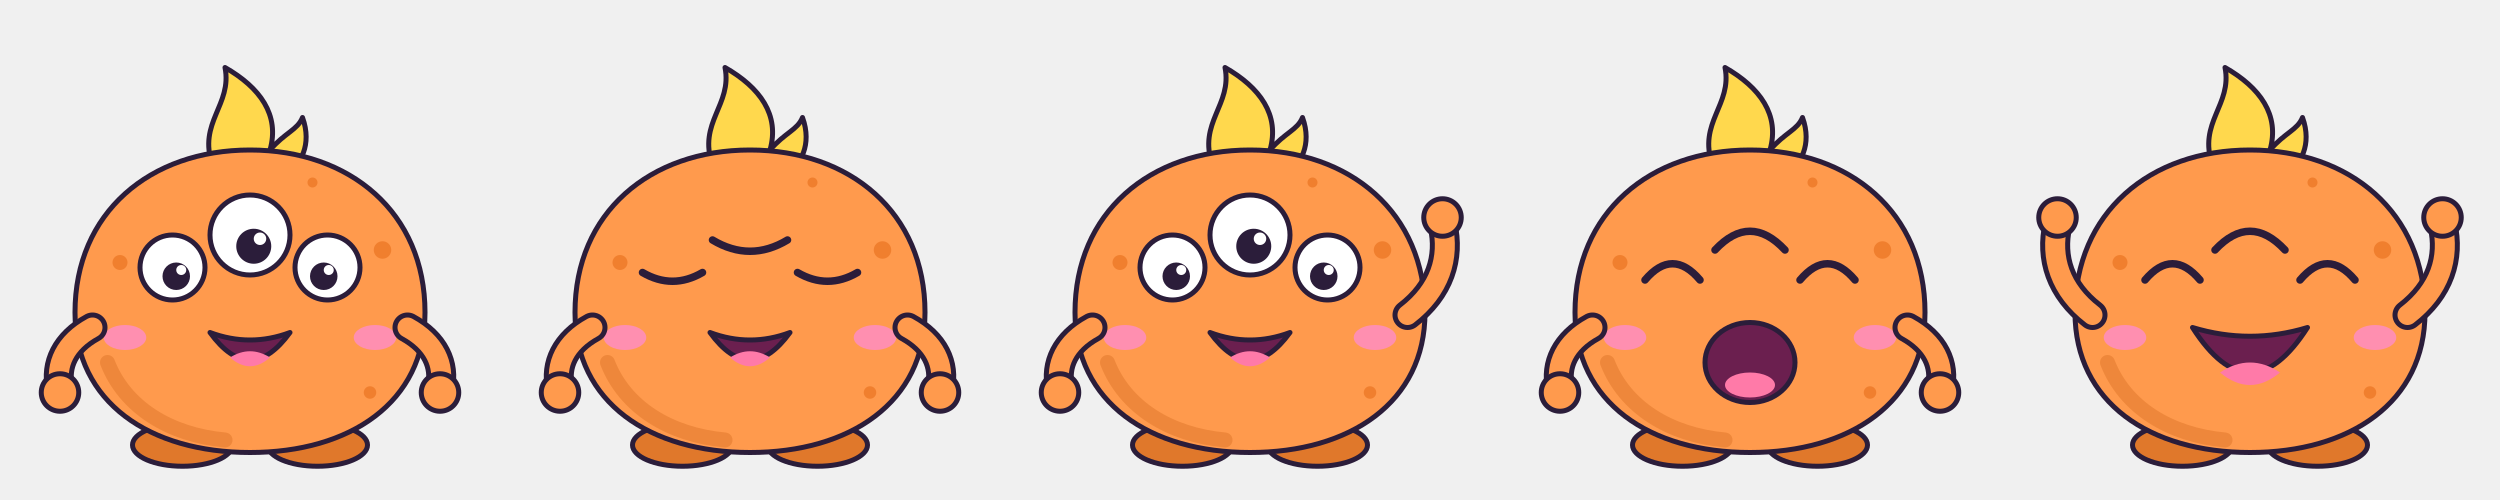
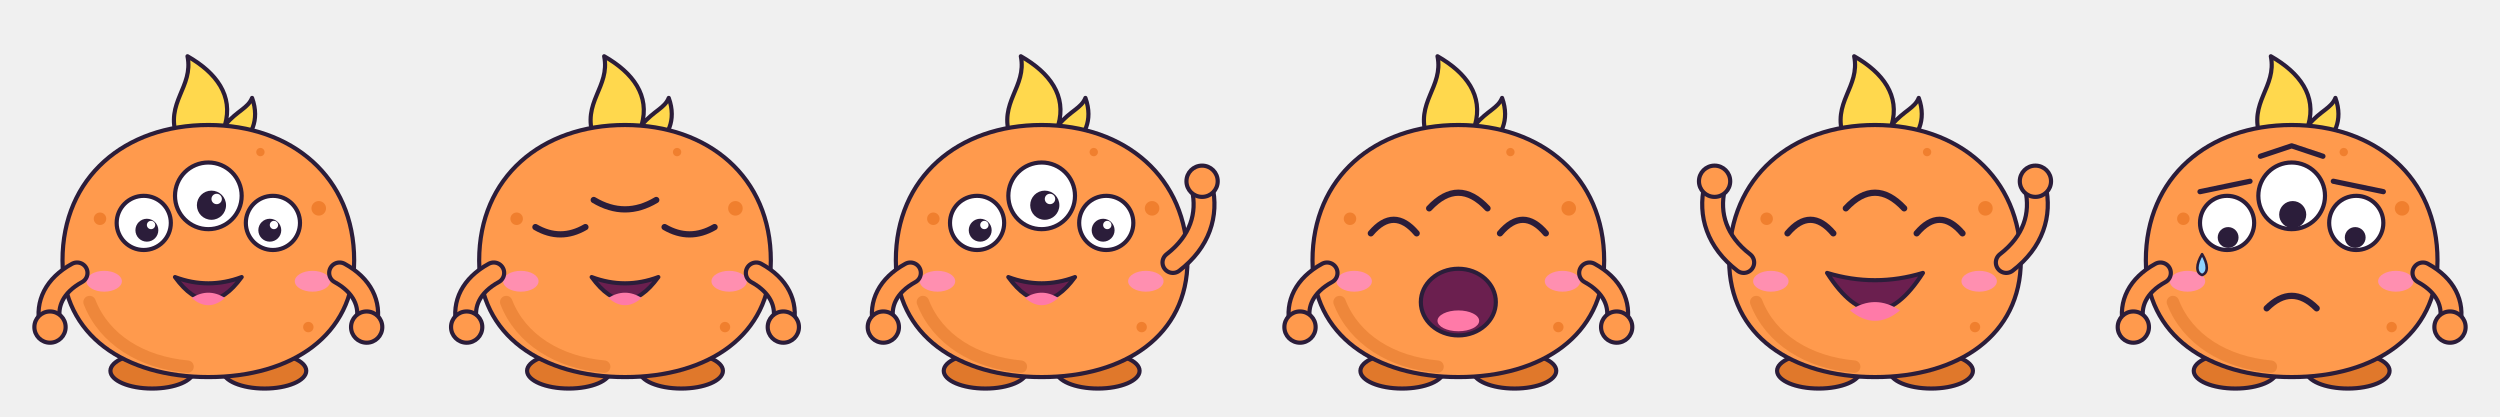
- <svg xmlns="http://www.w3.org/2000/svg" viewBox="0 0 2000 400" width="2000" height="400">
+ <svg xmlns="http://www.w3.org/2000/svg" viewBox="0 0 2400 400" width="2400" height="400">
  <defs>
    <g id="back">
      <ellipse cx="146" cy="356" rx="40" ry="17" fill="#e0782b" />
      <ellipse cx="254" cy="356" rx="40" ry="17" fill="#e0782b" />
      <path d="M170 132 C158 98 186 84 180 54 C208 70 224 92 216 120 C228 106 238 104 242 94 C250 116 240 132 230 138 Z" fill="#ffd84d" />
      <path d="M60 250 C60 170 120 120 200 120 C280 120 340 170 340 250 C340 322 280 362 200 362 C120 362 60 322 60 250 Z" fill="#ff9a4d" />
      <path d="M86 290 C100 326 136 348 180 352" fill="none" stroke="#e0782b" stroke-width="12" opacity="0.55" />
      <g fill="#f07f2e" stroke="none">
        <circle cx="96" cy="210" r="6" />
        <circle cx="306" cy="200" r="7" />
        <circle cx="296" cy="314" r="5" />
        <circle cx="250" cy="146" r="4" />
      </g>
      <ellipse cx="100" cy="270" rx="17" ry="10" fill="#ff8fb0" stroke="none" />
      <ellipse cx="300" cy="270" rx="17" ry="10" fill="#ff8fb0" stroke="none" />
    </g>
    <g id="eyes-open">
      <circle cx="138" cy="214" r="26" fill="#ffffff" />
      <circle cx="200" cy="188" r="32" fill="#ffffff" />
      <circle cx="262" cy="214" r="26" fill="#ffffff" />
      <circle cx="141" cy="221" r="11" fill="#2b1d3a" stroke="none" />
      <circle cx="203" cy="197" r="14" fill="#2b1d3a" stroke="none" />
      <circle cx="259" cy="221" r="11" fill="#2b1d3a" stroke="none" />
      <circle cx="145" cy="216" r="4" fill="#ffffff" stroke="none" />
      <circle cx="208" cy="191" r="5" fill="#ffffff" stroke="none" />
      <circle cx="263" cy="216" r="4" fill="#ffffff" stroke="none" />
    </g>
    <g id="eyes-closed" fill="none" stroke-width="6">
      <path d="M114 218 Q138 232 162 218" />
      <path d="M170 192 Q200 210 230 192" />
      <path d="M238 218 Q262 232 286 218" />
    </g>
    <g id="eyes-happy" fill="none" stroke-width="6">
      <path d="M116 224 Q138 198 160 224" />
      <path d="M172 200 Q200 170 228 200" />
      <path d="M240 224 Q262 198 284 224" />
    </g>
    <g id="mouth-smile">
      <path d="M168 266 Q200 310 232 266 Q200 278 168 266 Z" fill="#6b1f4f" />
      <path d="M184 286 Q200 276 216 286 Q200 300 184 286 Z" fill="#ff7aa8" stroke="none" />
    </g>
    <g id="mouth-chomp">
      <ellipse cx="200" cy="290" rx="36" ry="32" fill="#6b1f4f" />
      <ellipse cx="200" cy="308" rx="20" ry="10" fill="#ff7aa8" stroke="none" />
    </g>
    <g id="mouth-grin">
      <path d="M154 262 Q200 334 246 262 Q200 276 154 262 Z" fill="#6b1f4f" />
      <path d="M176 298 Q200 282 224 298 Q200 318 176 298 Z" fill="#ff7aa8" stroke="none" />
    </g>
    <g id="arm-left-down">
      <path d="M74 262 C52 274 44 292 48 310" fill="none" stroke-width="24" />
      <path d="M74 262 C52 274 44 292 48 310" fill="none" stroke="#ff9a4d" stroke-width="16" />
      <circle cx="48" cy="314" r="15" fill="#ff9a4d" />
    </g>
    <g id="arm-right-down">
      <path d="M326 262 C348 274 356 292 352 310" fill="none" stroke-width="24" />
      <path d="M326 262 C348 274 356 292 352 310" fill="none" stroke="#ff9a4d" stroke-width="16" />
      <circle cx="352" cy="314" r="15" fill="#ff9a4d" />
    </g>
    <g id="arm-left-up">
      <path d="M74 252 C48 232 40 206 46 180" fill="none" stroke-width="24" />
      <path d="M74 252 C48 232 40 206 46 180" fill="none" stroke="#ff9a4d" stroke-width="16" />
      <circle cx="46" cy="174" r="15" fill="#ff9a4d" />
    </g>
    <g id="arm-right-up">
      <path d="M326 252 C352 232 360 206 354 180" fill="none" stroke-width="24" />
      <path d="M326 252 C352 232 360 206 354 180" fill="none" stroke="#ff9a4d" stroke-width="16" />
      <circle cx="354" cy="174" r="15" fill="#ff9a4d" />
    </g>
+     <g id="eyes-sad">
+       <circle cx="138" cy="214" r="26" fill="#ffffff" />
+       <circle cx="200" cy="188" r="32" fill="#ffffff" />
+       <circle cx="262" cy="214" r="26" fill="#ffffff" />
+       <circle cx="139" cy="228" r="10" fill="#2b1d3a" stroke="none" />
+       <circle cx="201" cy="206" r="13" fill="#2b1d3a" stroke="none" />
+       <circle cx="261" cy="228" r="10" fill="#2b1d3a" stroke="none" />
+       <path d="M112 184 L160 174 M170 150 L200 140 L230 150 M240 174 L288 184" fill="none" stroke-width="5" />
+       <path d="M114 244 C108 254 108 262 114 264 C120 262 120 254 114 244 Z" fill="#8fd3ff" stroke-width="2.5" />
+     </g>
+     <g id="mouth-frown">
+       <path d="M176 296 Q200 272 224 296" fill="none" stroke-width="6" />
+     </g>
  </defs>
  <g stroke="#2b1d3a" stroke-width="4" stroke-linejoin="round" stroke-linecap="round">
    <g>
      <use href="#back" />
      <use href="#eyes-open" />
      <use href="#mouth-smile" />
      <use href="#arm-left-down" />
      <use href="#arm-right-down" />
    </g>
    <g transform="translate(400 0)">
      <use href="#back" />
      <use href="#eyes-closed" />
      <use href="#mouth-smile" />
      <use href="#arm-left-down" />
      <use href="#arm-right-down" />
    </g>
    <g transform="translate(800 0)">
      <use href="#back" />
      <use href="#eyes-open" />
      <use href="#mouth-smile" />
      <use href="#arm-left-down" />
      <use href="#arm-right-up" />
    </g>
    <g transform="translate(1200 0)">
      <use href="#back" />
      <use href="#eyes-happy" />
      <use href="#mouth-chomp" />
      <use href="#arm-left-down" />
      <use href="#arm-right-down" />
    </g>
    <g transform="translate(1600 0)">
      <use href="#back" />
      <use href="#eyes-happy" />
      <use href="#mouth-grin" />
      <use href="#arm-left-up" />
      <use href="#arm-right-up" />
    </g>
+     <g transform="translate(2000 0)">
+       <use href="#back" />
+       <use href="#eyes-sad" />
+       <use href="#mouth-frown" />
+       <use href="#arm-left-down" />
+       <use href="#arm-right-down" />
+     </g>
  </g>
</svg>
